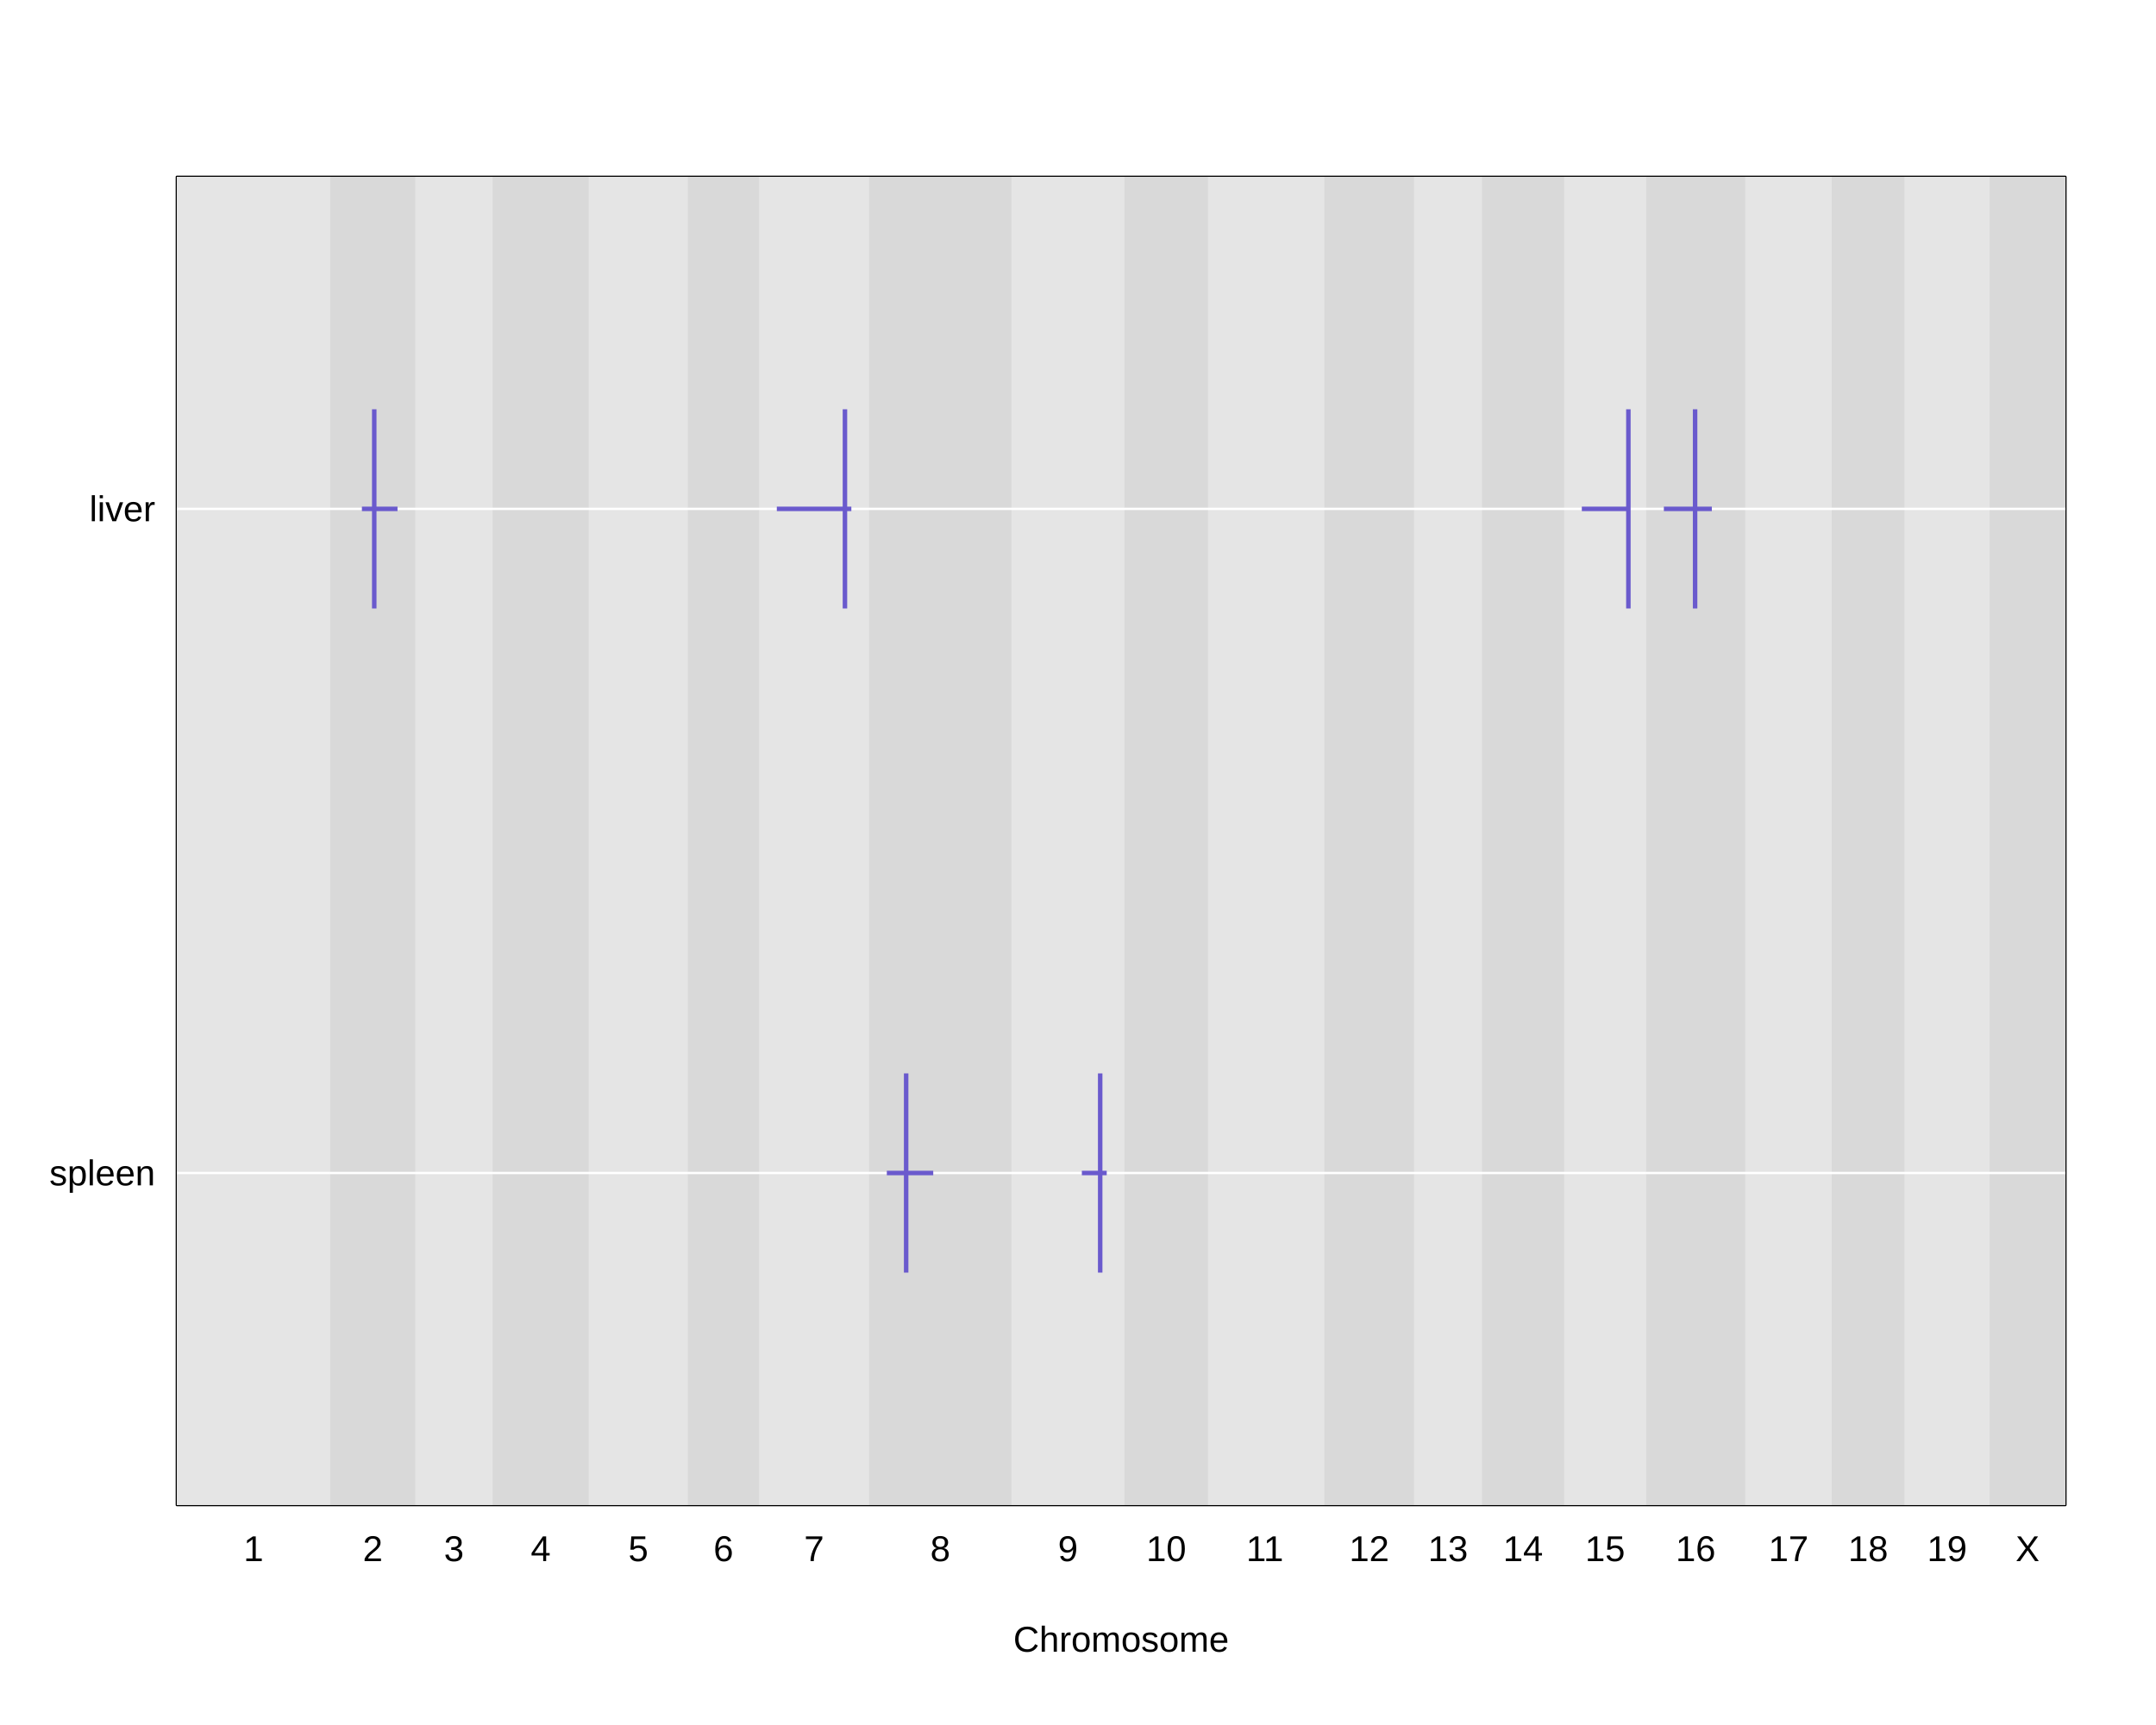
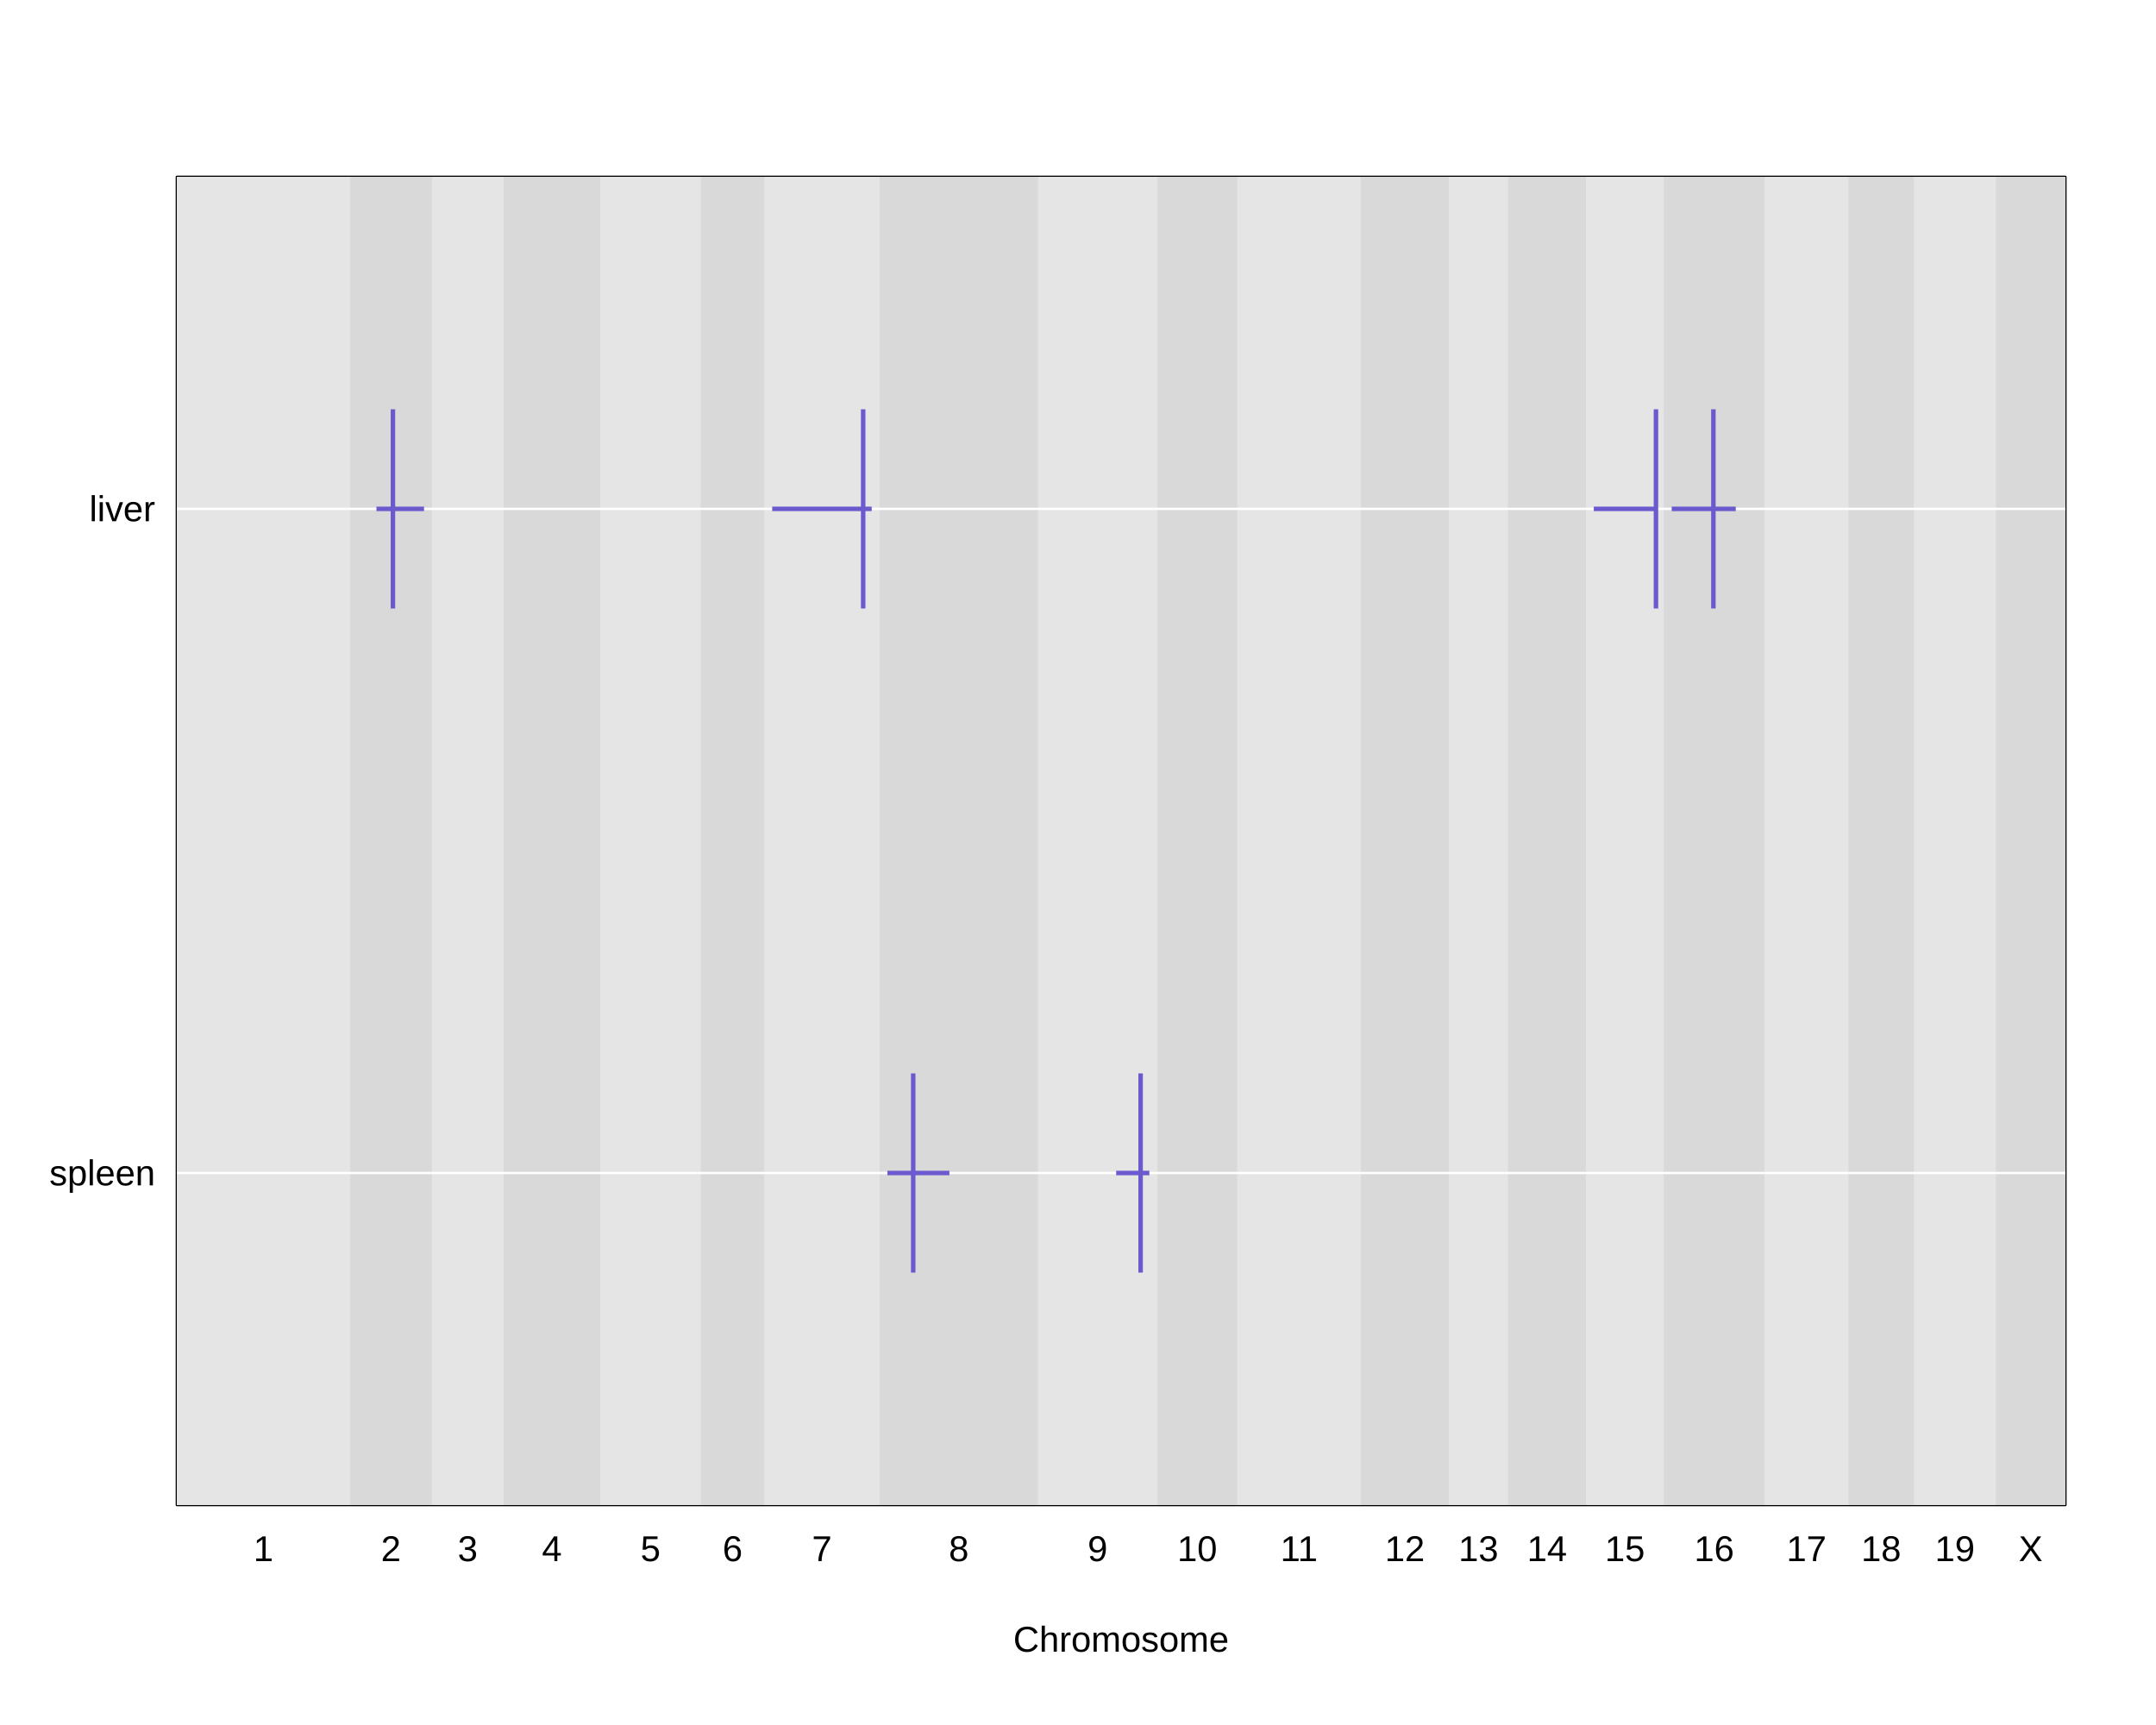
<svg xmlns="http://www.w3.org/2000/svg" viewBox="0 0 720.00 576.00">
  <defs>
    <style type="text/css">
-     line, polyline, path, rect, circle {
+     line, polyline, polygon, path, rect, circle {
      fill: none;
      stroke: #000000;
      stroke-linecap: round;
      stroke-linejoin: round;
      stroke-miterlimit: 10.00;
    }
  </style>
  </defs>
  <rect width="100%" height="100%" style="stroke: none; fill: #FFFFFF;" />
  <polyline points="59.04,502.56 689.76,502.56 689.76,59.04 59.04,59.04 59.04,502.56 " style="stroke-width: 0.75;" />
  <defs>
    <clipPath id="cpNTkuMDR8Njg5Ljc2fDUwMi41Nnw1OS4wNA==">
      <rect x="59.04" y="59.04" width="630.72" height="443.52" />
    </clipPath>
  </defs>
  <rect x="59.04" y="59.04" width="630.72" height="443.52" style="stroke-width: 0.75; stroke: none; fill: #E5E5E5;" clip-path="url(#cpNTkuMDR8Njg5Ljc2fDUwMi41Nnw1OS4wNA==)" />
-   <rect x="110.28" y="59.04" width="28.40" height="443.52" style="stroke-width: 0.75; stroke: none; fill: #D9D9D9;" clip-path="url(#cpNTkuMDR8Njg5Ljc2fDUwMi41Nnw1OS4wNA==)" />
-   <rect x="164.52" y="59.04" width="32.09" height="443.52" style="stroke-width: 0.75; stroke: none; fill: #D9D9D9;" clip-path="url(#cpNTkuMDR8Njg5Ljc2fDUwMi41Nnw1OS4wNA==)" />
-   <rect x="229.70" y="59.04" width="23.80" height="443.52" style="stroke-width: 0.75; stroke: none; fill: #D9D9D9;" clip-path="url(#cpNTkuMDR8Njg5Ljc2fDUwMi41Nnw1OS4wNA==)" />
-   <rect x="290.23" y="59.04" width="47.55" height="443.52" style="stroke-width: 0.75; stroke: none; fill: #D9D9D9;" clip-path="url(#cpNTkuMDR8Njg5Ljc2fDUwMi41Nnw1OS4wNA==)" />
-   <rect x="375.51" y="59.04" width="27.92" height="443.52" style="stroke-width: 0.75; stroke: none; fill: #D9D9D9;" clip-path="url(#cpNTkuMDR8Njg5Ljc2fDUwMi41Nnw1OS4wNA==)" />
-   <rect x="442.26" y="59.04" width="29.96" height="443.52" style="stroke-width: 0.75; stroke: none; fill: #D9D9D9;" clip-path="url(#cpNTkuMDR8Njg5Ljc2fDUwMi41Nnw1OS4wNA==)" />
-   <rect x="494.93" y="59.04" width="27.40" height="443.52" style="stroke-width: 0.75; stroke: none; fill: #D9D9D9;" clip-path="url(#cpNTkuMDR8Njg5Ljc2fDUwMi41Nnw1OS4wNA==)" />
-   <rect x="549.73" y="59.04" width="33.09" height="443.52" style="stroke-width: 0.75; stroke: none; fill: #D9D9D9;" clip-path="url(#cpNTkuMDR8Njg5Ljc2fDUwMi41Nnw1OS4wNA==)" />
-   <rect x="611.73" y="59.04" width="24.27" height="443.52" style="stroke-width: 0.75; stroke: none; fill: #D9D9D9;" clip-path="url(#cpNTkuMDR8Njg5Ljc2fDUwMi41Nnw1OS4wNA==)" />
-   <rect x="664.45" y="59.04" width="25.31" height="443.52" style="stroke-width: 0.75; stroke: none; fill: #D9D9D9;" clip-path="url(#cpNTkuMDR8Njg5Ljc2fDUwMi41Nnw1OS4wNA==)" />
+   <rect x="116.89" y="59.04" width="27.34" height="443.52" style="stroke-width: 0.75; stroke: none; fill: #D9D9D9;" clip-path="url(#cpNTkuMDR8Njg5Ljc2fDUwMi41Nnw1OS4wNA==)" />
+   <rect x="168.16" y="59.04" width="32.28" height="443.52" style="stroke-width: 0.75; stroke: none; fill: #D9D9D9;" clip-path="url(#cpNTkuMDR8Njg5Ljc2fDUwMi41Nnw1OS4wNA==)" />
+   <rect x="234.04" y="59.04" width="21.20" height="443.52" style="stroke-width: 0.75; stroke: none; fill: #D9D9D9;" clip-path="url(#cpNTkuMDR8Njg5Ljc2fDUwMi41Nnw1OS4wNA==)" />
+   <rect x="293.73" y="59.04" width="52.91" height="443.52" style="stroke-width: 0.75; stroke: none; fill: #D9D9D9;" clip-path="url(#cpNTkuMDR8Njg5Ljc2fDUwMi41Nnw1OS4wNA==)" />
+   <rect x="386.45" y="59.04" width="26.71" height="443.52" style="stroke-width: 0.75; stroke: none; fill: #D9D9D9;" clip-path="url(#cpNTkuMDR8Njg5Ljc2fDUwMi41Nnw1OS4wNA==)" />
+   <rect x="454.43" y="59.04" width="29.43" height="443.52" style="stroke-width: 0.75; stroke: none; fill: #D9D9D9;" clip-path="url(#cpNTkuMDR8Njg5Ljc2fDUwMi41Nnw1OS4wNA==)" />
+   <rect x="503.61" y="59.04" width="26.01" height="443.52" style="stroke-width: 0.75; stroke: none; fill: #D9D9D9;" clip-path="url(#cpNTkuMDR8Njg5Ljc2fDUwMi41Nnw1OS4wNA==)" />
+   <rect x="555.64" y="59.04" width="33.61" height="443.52" style="stroke-width: 0.75; stroke: none; fill: #D9D9D9;" clip-path="url(#cpNTkuMDR8Njg5Ljc2fDUwMi41Nnw1OS4wNA==)" />
+   <rect x="617.29" y="59.04" width="21.84" height="443.52" style="stroke-width: 0.75; stroke: none; fill: #D9D9D9;" clip-path="url(#cpNTkuMDR8Njg5Ljc2fDUwMi41Nnw1OS4wNA==)" />
+   <rect x="666.53" y="59.04" width="23.23" height="443.52" style="stroke-width: 0.75; stroke: none; fill: #D9D9D9;" clip-path="url(#cpNTkuMDR8Njg5Ljc2fDUwMi41Nnw1OS4wNA==)" />
  <defs>
-     <clipPath id="cpMHw3MjB8NTc2fDA=">
+     <clipPath id="cpMC4wMHw3MjAuMDB8NTc2LjAwfDAuMDA=">
      <rect x="0.00" y="0.00" width="720.00" height="576.00" />
    </clipPath>
  </defs>
-   <g clip-path="url(#cpMHw3MjB8NTc2fDA=)">
-     <text x="81.33" y="521.28" style="font-size: 12.00px; font-family: Liberation Sans;" textLength="6.67px" lengthAdjust="spacingAndGlyphs">1</text>
+   <g clip-path="url(#cpMC4wMHw3MjAuMDB8NTc2LjAwfDAuMDA=)">
+     <text x="84.63" y="521.28" style="font-size: 12.00px; font-family: Liberation Sans;" textLength="6.67px" lengthAdjust="spacingAndGlyphs">1</text>
  </g>
-   <g clip-path="url(#cpMHw3MjB8NTc2fDA=)">
-     <text x="148.26" y="521.28" style="font-size: 12.00px; font-family: Liberation Sans;" textLength="6.67px" lengthAdjust="spacingAndGlyphs">3</text>
+   <g clip-path="url(#cpMC4wMHw3MjAuMDB8NTc2LjAwfDAuMDA=)">
+     <text x="152.86" y="521.28" style="font-size: 12.00px; font-family: Liberation Sans;" textLength="6.67px" lengthAdjust="spacingAndGlyphs">3</text>
  </g>
-   <g clip-path="url(#cpMHw3MjB8NTc2fDA=)">
-     <text x="209.82" y="521.28" style="font-size: 12.00px; font-family: Liberation Sans;" textLength="6.67px" lengthAdjust="spacingAndGlyphs">5</text>
+   <g clip-path="url(#cpMC4wMHw3MjAuMDB8NTc2LjAwfDAuMDA=)">
+     <text x="213.90" y="521.28" style="font-size: 12.00px; font-family: Liberation Sans;" textLength="6.67px" lengthAdjust="spacingAndGlyphs">5</text>
  </g>
-   <g clip-path="url(#cpMHw3MjB8NTc2fDA=)">
-     <text x="268.53" y="521.28" style="font-size: 12.00px; font-family: Liberation Sans;" textLength="6.67px" lengthAdjust="spacingAndGlyphs">7</text>
+   <g clip-path="url(#cpMC4wMHw3MjAuMDB8NTc2LjAwfDAuMDA=)">
+     <text x="271.15" y="521.28" style="font-size: 12.00px; font-family: Liberation Sans;" textLength="6.67px" lengthAdjust="spacingAndGlyphs">7</text>
  </g>
-   <g clip-path="url(#cpMHw3MjB8NTc2fDA=)">
-     <text x="353.31" y="521.28" style="font-size: 12.00px; font-family: Liberation Sans;" textLength="6.67px" lengthAdjust="spacingAndGlyphs">9</text>
+   <g clip-path="url(#cpMC4wMHw3MjAuMDB8NTc2LjAwfDAuMDA=)">
+     <text x="363.21" y="521.28" style="font-size: 12.00px; font-family: Liberation Sans;" textLength="6.67px" lengthAdjust="spacingAndGlyphs">9</text>
  </g>
-   <g clip-path="url(#cpMHw3MjB8NTc2fDA=)">
-     <text x="416.17" y="521.28" style="font-size: 12.00px; font-family: Liberation Sans;" textLength="13.35px" lengthAdjust="spacingAndGlyphs">11</text>
+   <g clip-path="url(#cpMC4wMHw3MjAuMDB8NTc2LjAwfDAuMDA=)">
+     <text x="427.57" y="521.28" style="font-size: 12.00px; font-family: Liberation Sans;" textLength="12.45px" lengthAdjust="spacingAndGlyphs">11</text>
  </g>
-   <g clip-path="url(#cpMHw3MjB8NTc2fDA=)">
-     <text x="476.90" y="521.28" style="font-size: 12.00px; font-family: Liberation Sans;" textLength="13.35px" lengthAdjust="spacingAndGlyphs">13</text>
+   <g clip-path="url(#cpMC4wMHw3MjAuMDB8NTc2LjAwfDAuMDA=)">
+     <text x="487.06" y="521.28" style="font-size: 12.00px; font-family: Liberation Sans;" textLength="13.34px" lengthAdjust="spacingAndGlyphs">13</text>
  </g>
-   <g clip-path="url(#cpMHw3MjB8NTc2fDA=)">
-     <text x="529.35" y="521.28" style="font-size: 12.00px; font-family: Liberation Sans;" textLength="13.35px" lengthAdjust="spacingAndGlyphs">15</text>
+   <g clip-path="url(#cpMC4wMHw3MjAuMDB8NTc2LjAwfDAuMDA=)">
+     <text x="535.96" y="521.28" style="font-size: 12.00px; font-family: Liberation Sans;" textLength="13.34px" lengthAdjust="spacingAndGlyphs">15</text>
  </g>
-   <g clip-path="url(#cpMHw3MjB8NTc2fDA=)">
-     <text x="590.60" y="521.28" style="font-size: 12.00px; font-family: Liberation Sans;" textLength="13.35px" lengthAdjust="spacingAndGlyphs">17</text>
+   <g clip-path="url(#cpMC4wMHw3MjAuMDB8NTc2LjAwfDAuMDA=)">
+     <text x="596.60" y="521.28" style="font-size: 12.00px; font-family: Liberation Sans;" textLength="13.34px" lengthAdjust="spacingAndGlyphs">17</text>
  </g>
-   <g clip-path="url(#cpMHw3MjB8NTc2fDA=)">
-     <text x="643.55" y="521.28" style="font-size: 12.00px; font-family: Liberation Sans;" textLength="13.35px" lengthAdjust="spacingAndGlyphs">19</text>
+   <g clip-path="url(#cpMC4wMHw3MjAuMDB8NTc2LjAwfDAuMDA=)">
+     <text x="646.16" y="521.28" style="font-size: 12.00px; font-family: Liberation Sans;" textLength="13.34px" lengthAdjust="spacingAndGlyphs">19</text>
  </g>
-   <g clip-path="url(#cpMHw3MjB8NTc2fDA=)">
-     <text x="121.15" y="521.28" style="font-size: 12.00px; font-family: Liberation Sans;" textLength="6.67px" lengthAdjust="spacingAndGlyphs">2</text>
+   <g clip-path="url(#cpMC4wMHw3MjAuMDB8NTc2LjAwfDAuMDA=)">
+     <text x="127.22" y="521.28" style="font-size: 12.00px; font-family: Liberation Sans;" textLength="6.67px" lengthAdjust="spacingAndGlyphs">2</text>
  </g>
-   <g clip-path="url(#cpMHw3MjB8NTc2fDA=)">
-     <text x="177.23" y="521.28" style="font-size: 12.00px; font-family: Liberation Sans;" textLength="6.67px" lengthAdjust="spacingAndGlyphs">4</text>
+   <g clip-path="url(#cpMC4wMHw3MjAuMDB8NTc2LjAwfDAuMDA=)">
+     <text x="180.96" y="521.28" style="font-size: 12.00px; font-family: Liberation Sans;" textLength="6.67px" lengthAdjust="spacingAndGlyphs">4</text>
  </g>
-   <g clip-path="url(#cpMHw3MjB8NTc2fDA=)">
-     <text x="238.26" y="521.28" style="font-size: 12.00px; font-family: Liberation Sans;" textLength="6.67px" lengthAdjust="spacingAndGlyphs">6</text>
+   <g clip-path="url(#cpMC4wMHw3MjAuMDB8NTc2LjAwfDAuMDA=)">
+     <text x="241.31" y="521.28" style="font-size: 12.00px; font-family: Liberation Sans;" textLength="6.67px" lengthAdjust="spacingAndGlyphs">6</text>
  </g>
-   <g clip-path="url(#cpMHw3MjB8NTc2fDA=)">
-     <text x="310.67" y="521.28" style="font-size: 12.00px; font-family: Liberation Sans;" textLength="6.67px" lengthAdjust="spacingAndGlyphs">8</text>
+   <g clip-path="url(#cpMC4wMHw3MjAuMDB8NTc2LjAwfDAuMDA=)">
+     <text x="316.85" y="521.28" style="font-size: 12.00px; font-family: Liberation Sans;" textLength="6.67px" lengthAdjust="spacingAndGlyphs">8</text>
  </g>
-   <g clip-path="url(#cpMHw3MjB8NTc2fDA=)">
-     <text x="382.80" y="521.28" style="font-size: 12.00px; font-family: Liberation Sans;" textLength="13.35px" lengthAdjust="spacingAndGlyphs">10</text>
+   <g clip-path="url(#cpMC4wMHw3MjAuMDB8NTc2LjAwfDAuMDA=)">
+     <text x="393.14" y="521.28" style="font-size: 12.00px; font-family: Liberation Sans;" textLength="13.34px" lengthAdjust="spacingAndGlyphs">10</text>
  </g>
-   <g clip-path="url(#cpMHw3MjB8NTc2fDA=)">
-     <text x="450.57" y="521.28" style="font-size: 12.00px; font-family: Liberation Sans;" textLength="13.35px" lengthAdjust="spacingAndGlyphs">12</text>
+   <g clip-path="url(#cpMC4wMHw3MjAuMDB8NTc2LjAwfDAuMDA=)">
+     <text x="462.47" y="521.28" style="font-size: 12.00px; font-family: Liberation Sans;" textLength="13.34px" lengthAdjust="spacingAndGlyphs">12</text>
  </g>
-   <g clip-path="url(#cpMHw3MjB8NTc2fDA=)">
-     <text x="501.95" y="521.28" style="font-size: 12.00px; font-family: Liberation Sans;" textLength="13.35px" lengthAdjust="spacingAndGlyphs">14</text>
+   <g clip-path="url(#cpMC4wMHw3MjAuMDB8NTc2LjAwfDAuMDA=)">
+     <text x="509.95" y="521.28" style="font-size: 12.00px; font-family: Liberation Sans;" textLength="13.34px" lengthAdjust="spacingAndGlyphs">14</text>
  </g>
-   <g clip-path="url(#cpMHw3MjB8NTc2fDA=)">
-     <text x="559.60" y="521.28" style="font-size: 12.00px; font-family: Liberation Sans;" textLength="13.35px" lengthAdjust="spacingAndGlyphs">16</text>
+   <g clip-path="url(#cpMC4wMHw3MjAuMDB8NTc2LjAwfDAuMDA=)">
+     <text x="565.77" y="521.28" style="font-size: 12.00px; font-family: Liberation Sans;" textLength="13.34px" lengthAdjust="spacingAndGlyphs">16</text>
  </g>
-   <g clip-path="url(#cpMHw3MjB8NTc2fDA=)">
-     <text x="617.19" y="521.28" style="font-size: 12.00px; font-family: Liberation Sans;" textLength="13.35px" lengthAdjust="spacingAndGlyphs">18</text>
+   <g clip-path="url(#cpMC4wMHw3MjAuMDB8NTc2LjAwfDAuMDA=)">
+     <text x="621.53" y="521.28" style="font-size: 12.00px; font-family: Liberation Sans;" textLength="13.34px" lengthAdjust="spacingAndGlyphs">18</text>
  </g>
-   <g clip-path="url(#cpMHw3MjB8NTc2fDA=)">
-     <text x="673.10" y="521.28" style="font-size: 12.00px; font-family: Liberation Sans;" textLength="8.00px" lengthAdjust="spacingAndGlyphs">X</text>
+   <g clip-path="url(#cpMC4wMHw3MjAuMDB8NTc2LjAwfDAuMDA=)">
+     <text x="674.15" y="521.28" style="font-size: 12.00px; font-family: Liberation Sans;" textLength="8.00px" lengthAdjust="spacingAndGlyphs">X</text>
  </g>
-   <g clip-path="url(#cpMHw3MjB8NTc2fDA=)">
-     <text x="16.48" y="395.81" style="font-size: 12.00px; font-family: Liberation Sans;" textLength="35.36px" lengthAdjust="spacingAndGlyphs">spleen</text>
+   <g clip-path="url(#cpMC4wMHw3MjAuMDB8NTc2LjAwfDAuMDA=)">
+     <text x="16.48" y="395.80" style="font-size: 12.00px; font-family: Liberation Sans;" textLength="35.36px" lengthAdjust="spacingAndGlyphs">spleen</text>
  </g>
-   <g clip-path="url(#cpMHw3MjB8NTc2fDA=)">
-     <text x="29.84" y="174.05" style="font-size: 12.00px; font-family: Liberation Sans;" textLength="22.00px" lengthAdjust="spacingAndGlyphs">liver</text>
+   <g clip-path="url(#cpMC4wMHw3MjAuMDB8NTc2LjAwfDAuMDA=)">
+     <text x="29.82" y="174.04" style="font-size: 12.00px; font-family: Liberation Sans;" textLength="22.02px" lengthAdjust="spacingAndGlyphs">liver</text>
  </g>
-   <g clip-path="url(#cpMHw3MjB8NTc2fDA=)">
-     <text x="338.39" y="551.52" style="font-size: 12.00px; font-family: Liberation Sans;" textLength="72.02px" lengthAdjust="spacingAndGlyphs">Chromosome</text>
+   <g clip-path="url(#cpMC4wMHw3MjAuMDB8NTc2LjAwfDAuMDA=)">
+     <text x="338.38" y="551.52" style="font-size: 12.00px; font-family: Liberation Sans;" textLength="72.03px" lengthAdjust="spacingAndGlyphs">Chromosome</text>
  </g>
  <defs>
    <clipPath id="cpNTkuMDR8Njg5Ljc2fDUwMi41Nnw1OS4wNA==">
      <rect x="59.04" y="59.04" width="630.72" height="443.52" />
    </clipPath>
  </defs>
  <line x1="59.04" y1="169.92" x2="689.76" y2="169.92" style="stroke-width: 0.75; stroke: #FFFFFF;" clip-path="url(#cpNTkuMDR8Njg5Ljc2fDUwMi41Nnw1OS4wNA==)" />
  <line x1="59.04" y1="391.68" x2="689.76" y2="391.68" style="stroke-width: 0.75; stroke: #FFFFFF;" clip-path="url(#cpNTkuMDR8Njg5Ljc2fDUwMi41Nnw1OS4wNA==)" />
-   <line x1="124.98" y1="136.66" x2="124.98" y2="203.18" style="stroke-width: 1.50; stroke: #6A5ACD; stroke-linecap: butt; stroke-linejoin: miter;" clip-path="url(#cpNTkuMDR8Njg5Ljc2fDUwMi41Nnw1OS4wNA==)" />
-   <line x1="282.17" y1="136.66" x2="282.17" y2="203.18" style="stroke-width: 1.50; stroke: #6A5ACD; stroke-linecap: butt; stroke-linejoin: miter;" clip-path="url(#cpNTkuMDR8Njg5Ljc2fDUwMi41Nnw1OS4wNA==)" />
-   <line x1="543.80" y1="136.66" x2="543.80" y2="203.18" style="stroke-width: 1.50; stroke: #6A5ACD; stroke-linecap: butt; stroke-linejoin: miter;" clip-path="url(#cpNTkuMDR8Njg5Ljc2fDUwMi41Nnw1OS4wNA==)" />
-   <line x1="566.08" y1="136.66" x2="566.08" y2="203.18" style="stroke-width: 1.50; stroke: #6A5ACD; stroke-linecap: butt; stroke-linejoin: miter;" clip-path="url(#cpNTkuMDR8Njg5Ljc2fDUwMi41Nnw1OS4wNA==)" />
-   <line x1="302.61" y1="358.42" x2="302.61" y2="424.94" style="stroke-width: 1.50; stroke: #6A5ACD; stroke-linecap: butt; stroke-linejoin: miter;" clip-path="url(#cpNTkuMDR8Njg5Ljc2fDUwMi41Nnw1OS4wNA==)" />
-   <line x1="367.41" y1="358.42" x2="367.41" y2="424.94" style="stroke-width: 1.50; stroke: #6A5ACD; stroke-linecap: butt; stroke-linejoin: miter;" clip-path="url(#cpNTkuMDR8Njg5Ljc2fDUwMi41Nnw1OS4wNA==)" />
-   <line x1="120.86" y1="169.92" x2="132.75" y2="169.92" style="stroke-width: 1.50; stroke: #6A5ACD; stroke-linecap: butt; stroke-linejoin: miter;" clip-path="url(#cpNTkuMDR8Njg5Ljc2fDUwMi41Nnw1OS4wNA==)" />
-   <line x1="259.42" y1="169.92" x2="284.31" y2="169.92" style="stroke-width: 1.50; stroke: #6A5ACD; stroke-linecap: butt; stroke-linejoin: miter;" clip-path="url(#cpNTkuMDR8Njg5Ljc2fDUwMi41Nnw1OS4wNA==)" />
-   <line x1="528.25" y1="169.92" x2="543.80" y2="169.92" style="stroke-width: 1.50; stroke: #6A5ACD; stroke-linecap: butt; stroke-linejoin: miter;" clip-path="url(#cpNTkuMDR8Njg5Ljc2fDUwMi41Nnw1OS4wNA==)" />
-   <line x1="555.65" y1="169.92" x2="571.67" y2="169.92" style="stroke-width: 1.50; stroke: #6A5ACD; stroke-linecap: butt; stroke-linejoin: miter;" clip-path="url(#cpNTkuMDR8Njg5Ljc2fDUwMi41Nnw1OS4wNA==)" />
-   <line x1="296.16" y1="391.68" x2="311.66" y2="391.68" style="stroke-width: 1.50; stroke: #6A5ACD; stroke-linecap: butt; stroke-linejoin: miter;" clip-path="url(#cpNTkuMDR8Njg5Ljc2fDUwMi41Nnw1OS4wNA==)" />
-   <line x1="361.29" y1="391.68" x2="369.59" y2="391.68" style="stroke-width: 1.50; stroke: #6A5ACD; stroke-linecap: butt; stroke-linejoin: miter;" clip-path="url(#cpNTkuMDR8Njg5Ljc2fDUwMi41Nnw1OS4wNA==)" />
+   <line x1="131.22" y1="136.66" x2="131.22" y2="203.18" style="stroke-width: 1.50; stroke: #6A5ACD; stroke-linecap: butt; stroke-linejoin: miter;" clip-path="url(#cpNTkuMDR8Njg5Ljc2fDUwMi41Nnw1OS4wNA==)" />
+   <line x1="288.26" y1="136.66" x2="288.26" y2="203.18" style="stroke-width: 1.50; stroke: #6A5ACD; stroke-linecap: butt; stroke-linejoin: miter;" clip-path="url(#cpNTkuMDR8Njg5Ljc2fDUwMi41Nnw1OS4wNA==)" />
+   <line x1="553.01" y1="136.66" x2="553.01" y2="203.18" style="stroke-width: 1.50; stroke: #6A5ACD; stroke-linecap: butt; stroke-linejoin: miter;" clip-path="url(#cpNTkuMDR8Njg5Ljc2fDUwMi41Nnw1OS4wNA==)" />
+   <line x1="572.19" y1="136.66" x2="572.19" y2="203.18" style="stroke-width: 1.50; stroke: #6A5ACD; stroke-linecap: butt; stroke-linejoin: miter;" clip-path="url(#cpNTkuMDR8Njg5Ljc2fDUwMi41Nnw1OS4wNA==)" />
+   <line x1="304.97" y1="358.42" x2="304.97" y2="424.94" style="stroke-width: 1.50; stroke: #6A5ACD; stroke-linecap: butt; stroke-linejoin: miter;" clip-path="url(#cpNTkuMDR8Njg5Ljc2fDUwMi41Nnw1OS4wNA==)" />
+   <line x1="380.91" y1="358.42" x2="380.91" y2="424.94" style="stroke-width: 1.50; stroke: #6A5ACD; stroke-linecap: butt; stroke-linejoin: miter;" clip-path="url(#cpNTkuMDR8Njg5Ljc2fDUwMi41Nnw1OS4wNA==)" />
+   <line x1="125.72" y1="169.92" x2="141.60" y2="169.92" style="stroke-width: 1.50; stroke: #6A5ACD; stroke-linecap: butt; stroke-linejoin: miter;" clip-path="url(#cpNTkuMDR8Njg5Ljc2fDUwMi41Nnw1OS4wNA==)" />
+   <line x1="257.88" y1="169.92" x2="291.10" y2="169.92" style="stroke-width: 1.50; stroke: #6A5ACD; stroke-linecap: butt; stroke-linejoin: miter;" clip-path="url(#cpNTkuMDR8Njg5Ljc2fDUwMi41Nnw1OS4wNA==)" />
+   <line x1="532.25" y1="169.92" x2="553.01" y2="169.92" style="stroke-width: 1.50; stroke: #6A5ACD; stroke-linecap: butt; stroke-linejoin: miter;" clip-path="url(#cpNTkuMDR8Njg5Ljc2fDUwMi41Nnw1OS4wNA==)" />
+   <line x1="558.27" y1="169.92" x2="579.66" y2="169.92" style="stroke-width: 1.50; stroke: #6A5ACD; stroke-linecap: butt; stroke-linejoin: miter;" clip-path="url(#cpNTkuMDR8Njg5Ljc2fDUwMi41Nnw1OS4wNA==)" />
+   <line x1="296.36" y1="391.68" x2="317.05" y2="391.68" style="stroke-width: 1.50; stroke: #6A5ACD; stroke-linecap: butt; stroke-linejoin: miter;" clip-path="url(#cpNTkuMDR8Njg5Ljc2fDUwMi41Nnw1OS4wNA==)" />
+   <line x1="372.75" y1="391.68" x2="383.83" y2="391.68" style="stroke-width: 1.50; stroke: #6A5ACD; stroke-linecap: butt; stroke-linejoin: miter;" clip-path="url(#cpNTkuMDR8Njg5Ljc2fDUwMi41Nnw1OS4wNA==)" />
</svg>
